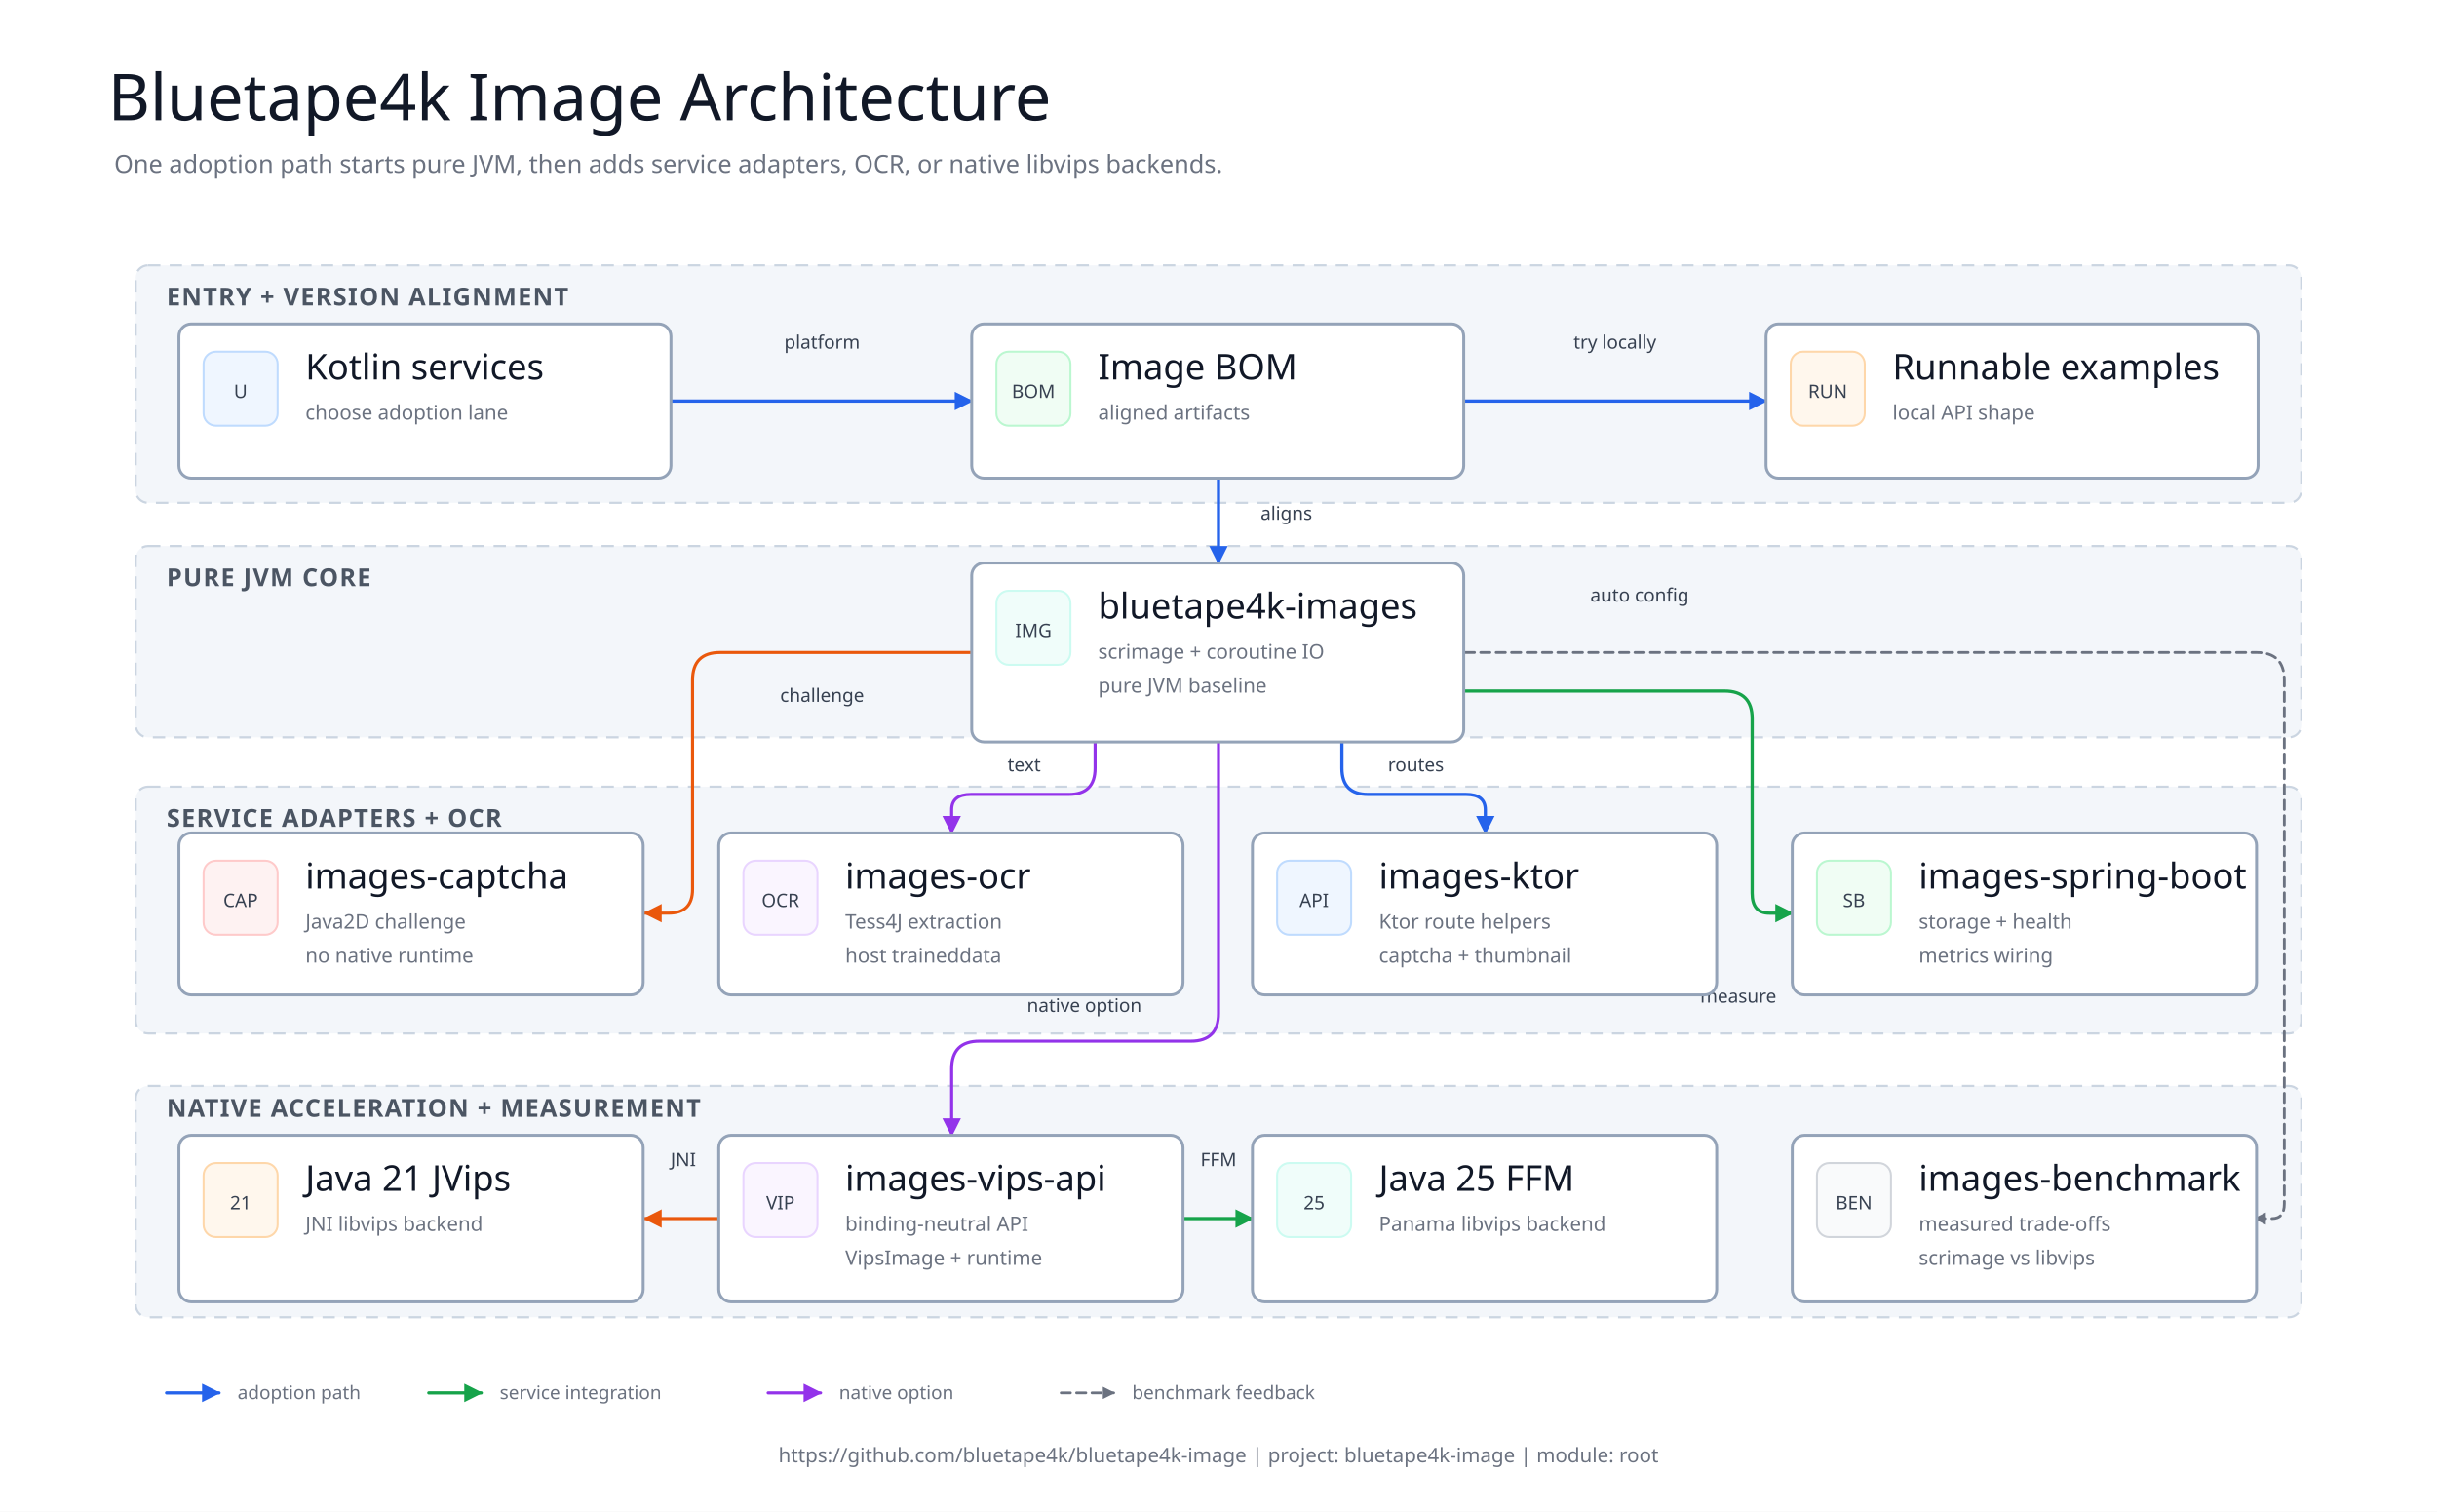
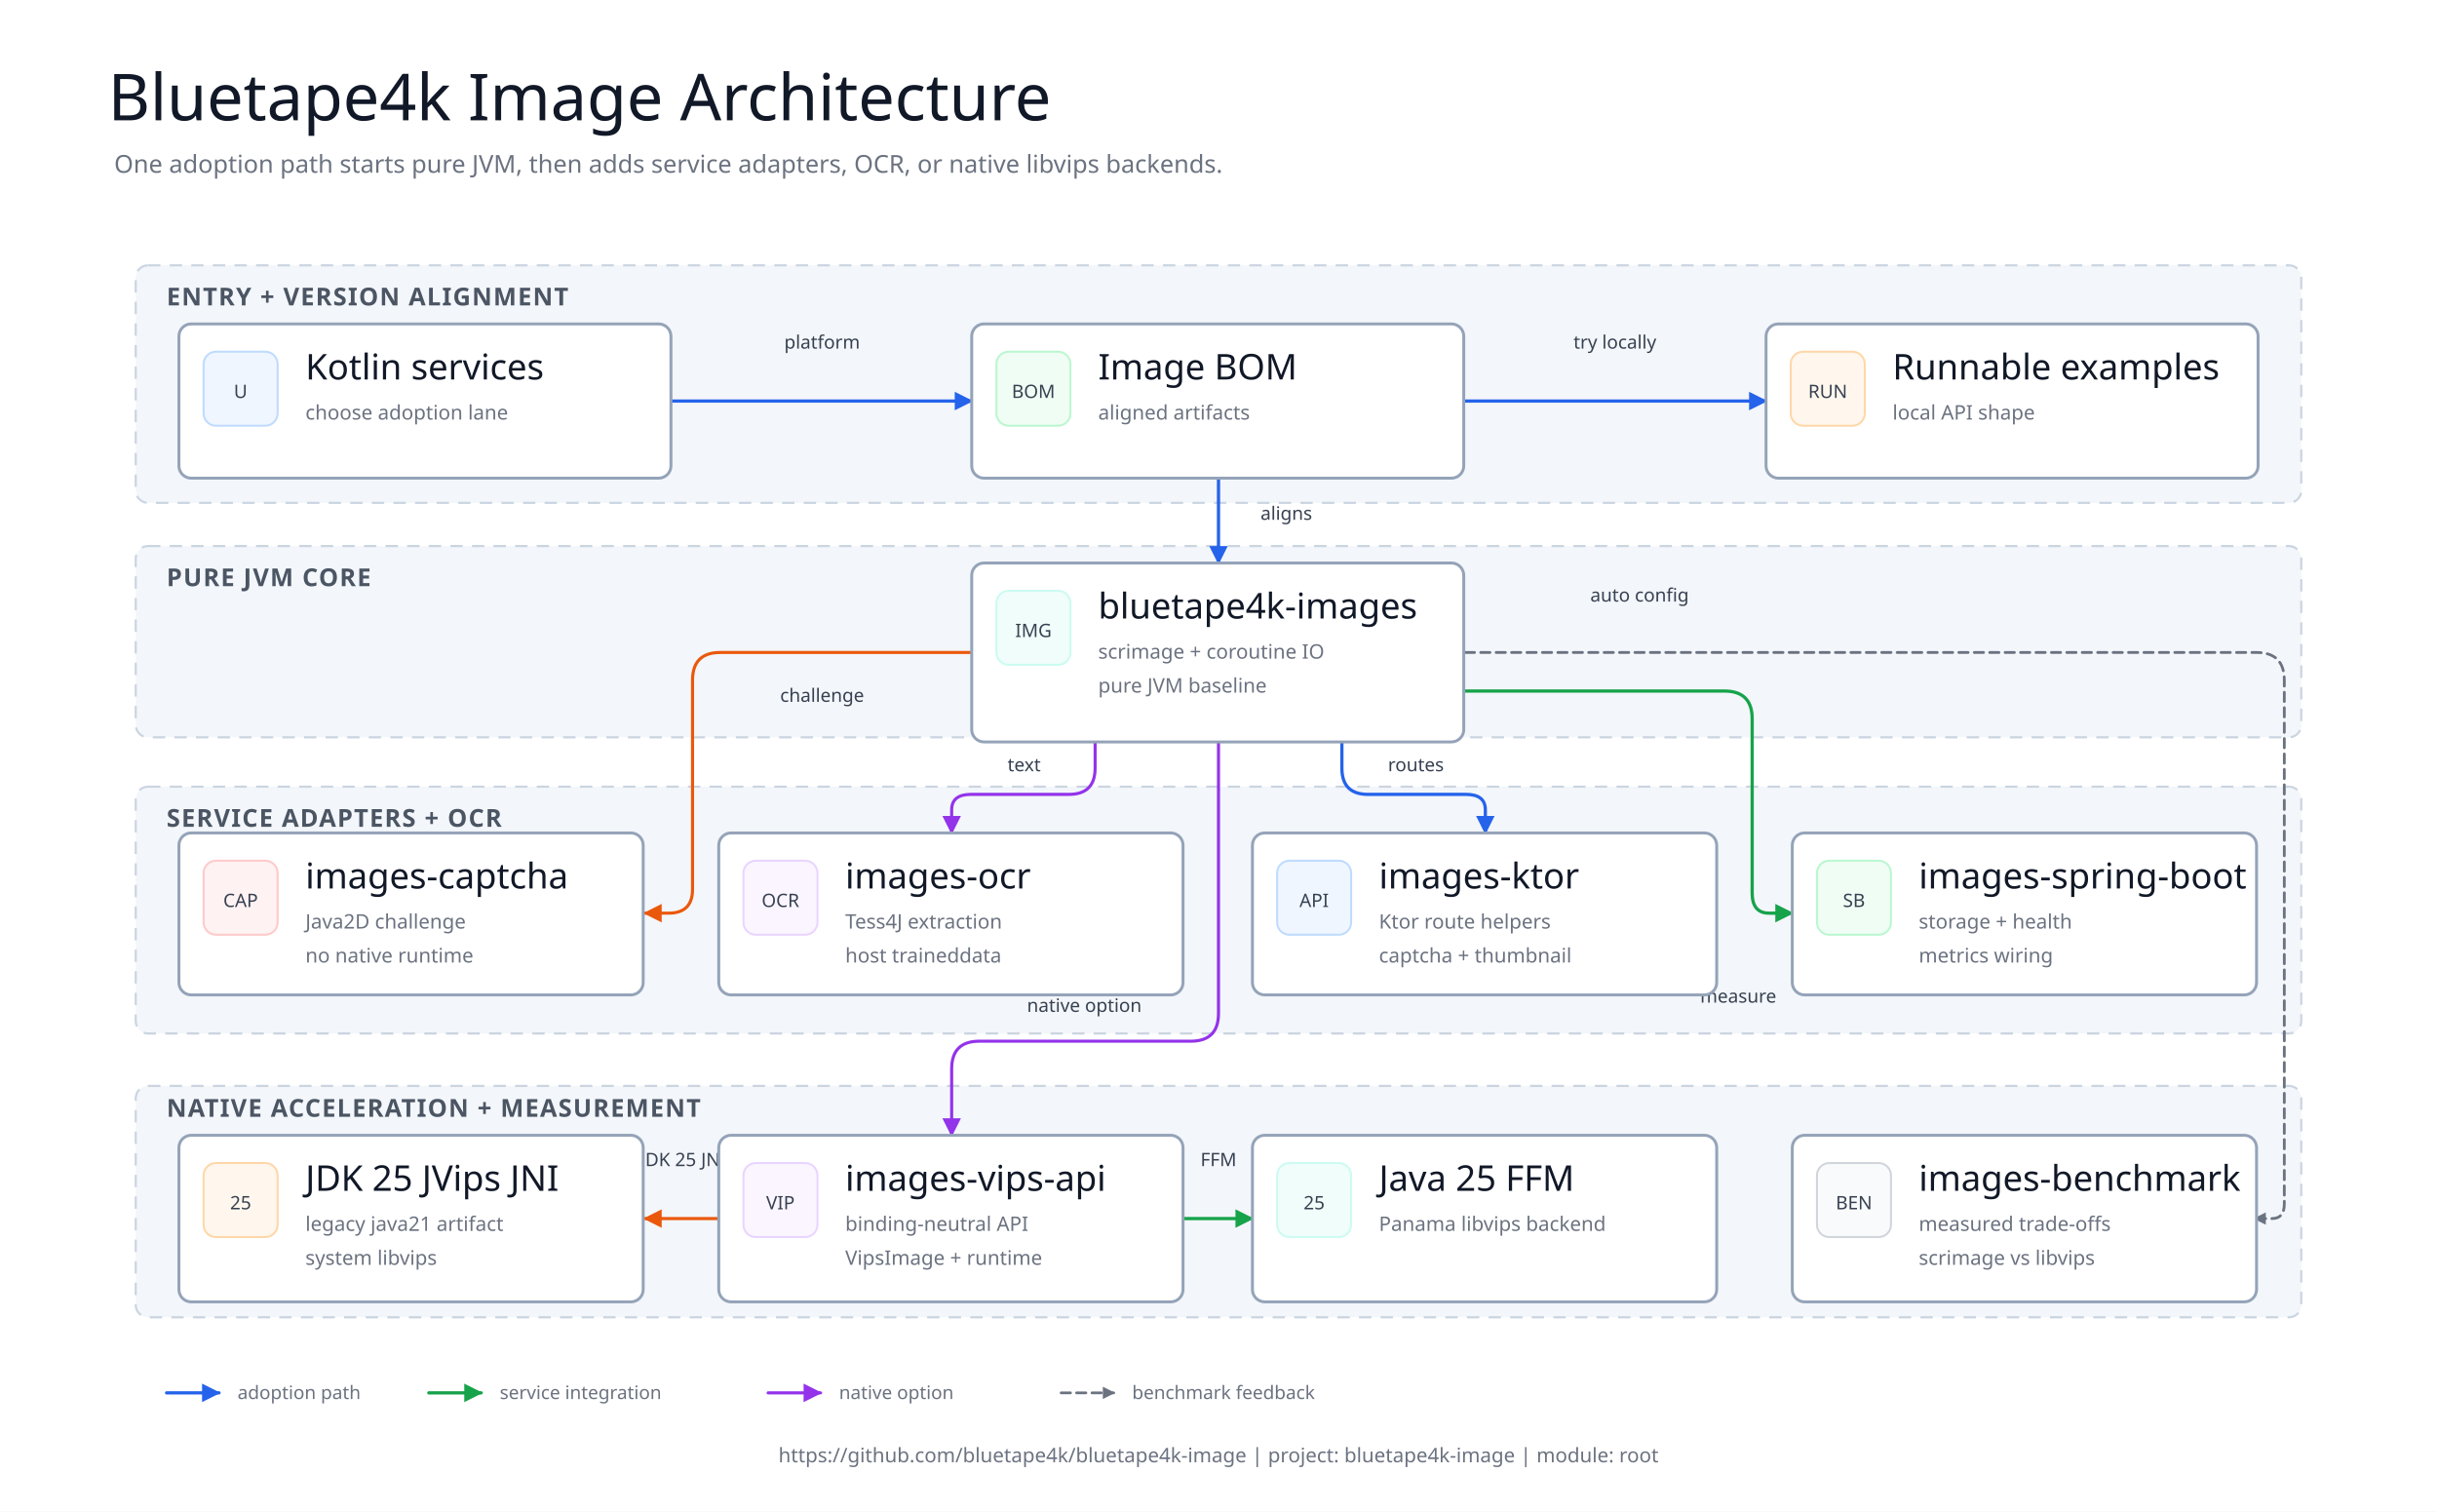
<svg xmlns="http://www.w3.org/2000/svg" width="1580" height="980" viewBox="0 0 1580 980" role="img" aria-label="Bluetape4k Image Architecture">
  <defs>
    <marker markerUnits="userSpaceOnUse" id="arrow-blue" markerWidth="14" markerHeight="14" viewBox="0 0 14 14" refX="12" refY="7" orient="auto" data-role="primary" data-tip-direction="positive-x">
      <path data-arrowhead="true" data-role="primary" data-size="14x14" data-solid-head="true" d="M 1 1 L 13 7 L 1 13 Z" fill="#2563eb" stroke="#2563eb" stroke-width="0" stroke-dasharray="none" />
    </marker>
    <marker markerUnits="userSpaceOnUse" id="arrow-green" markerWidth="14" markerHeight="14" viewBox="0 0 14 14" refX="12" refY="7" orient="auto" data-role="primary" data-tip-direction="positive-x">
      <path data-arrowhead="true" data-role="primary" data-size="14x14" data-solid-head="true" d="M 1 1 L 13 7 L 1 13 Z" fill="#16a34a" stroke="#16a34a" stroke-width="0" stroke-dasharray="none" />
    </marker>
    <marker markerUnits="userSpaceOnUse" id="arrow-orange" markerWidth="14" markerHeight="14" viewBox="0 0 14 14" refX="12" refY="7" orient="auto" data-role="primary" data-tip-direction="positive-x">
      <path data-arrowhead="true" data-role="primary" data-size="14x14" data-solid-head="true" d="M 1 1 L 13 7 L 1 13 Z" fill="#ea580c" stroke="#ea580c" stroke-width="0" stroke-dasharray="none" />
    </marker>
    <marker markerUnits="userSpaceOnUse" id="arrow-purple" markerWidth="14" markerHeight="14" viewBox="0 0 14 14" refX="12" refY="7" orient="auto" data-role="primary" data-tip-direction="positive-x">
      <path data-arrowhead="true" data-role="primary" data-size="14x14" data-solid-head="true" d="M 1 1 L 13 7 L 1 13 Z" fill="#9333ea" stroke="#9333ea" stroke-width="0" stroke-dasharray="none" />
    </marker>
    <marker markerUnits="userSpaceOnUse" id="arrow-gray" markerWidth="10" markerHeight="10" viewBox="0 0 10 10" refX="8" refY="5" orient="auto" data-role="secondary" data-tip-direction="positive-x">
      <path data-arrowhead="true" data-role="secondary" data-size="10x10" data-solid-head="true" d="M 1 1 L 9 5 L 1 9 Z" fill="#6b7280" stroke="#6b7280" stroke-width="0" stroke-dasharray="none" />
    </marker>
    <style>
    .bg{fill:#ffffff}.title{font-family:"Architects Daughter";font-size:42px;fill:#111827;font-weight:400}.subtitle{font-family:"Comic Mono";font-size:16px;fill:#6b7280;font-weight:400}
    .layer{fill:#f3f6fa;stroke:#cbd5e1;stroke-width:1.4;stroke-dasharray:8 6}.layer-title{font-family:"Comic Mono";font-size:16px;fill:#4b5563;font-weight:700;letter-spacing:0.8px}
    .card{fill:#ffffff;stroke:#94a3b8;stroke-width:1.9}.card-title{font-family:"Architects Daughter";font-size:23px;fill:#111827;font-weight:400}.detail{font-family:"Comic Mono";font-size:13px;fill:#6b7280;font-weight:400}
    .label{font-family:"Comic Mono";font-size:12px;fill:#374151;font-weight:400}.legend{font-family:"Comic Mono";font-size:12px;fill:#6b7280;font-weight:400}.note{font-family:"Comic Mono";font-size:13px;fill:#6b7280;font-weight:400}
    .edge-blue{stroke:#2563eb;stroke-width:2.1;fill:none;marker-end:url(#arrow-blue);stroke-linecap:round;stroke-linejoin:round}.edge-green{stroke:#16a34a;stroke-width:2.1;fill:none;marker-end:url(#arrow-green);stroke-linecap:round;stroke-linejoin:round}
    .edge-orange{stroke:#ea580c;stroke-width:2.0;fill:none;marker-end:url(#arrow-orange);stroke-linecap:round;stroke-linejoin:round}.edge-purple{stroke:#9333ea;stroke-width:2.0;fill:none;marker-end:url(#arrow-purple);stroke-linecap:round;stroke-linejoin:round}.edge-gray{stroke:#6b7280;stroke-width:1.8;fill:none;marker-end:url(#arrow-gray);stroke-linecap:round;stroke-linejoin:round;stroke-dasharray:6 4}
  </style>
  </defs>
  <rect class="bg" width="1580" height="980" />
  <text class="title" x="70" y="78">Bluetape4k Image Architecture</text>
  <text class="subtitle" x="74" y="112">One adoption path starts pure JVM, then adds service adapters, OCR, or native libvips backends.</text>
  <rect class="layer" x="88" y="172" width="1404" height="154" rx="8" />
  <text class="layer-title" x="108" y="198">ENTRY + VERSION ALIGNMENT</text>
  <rect class="layer" x="88" y="354" width="1404" height="124" rx="8" />
  <text class="layer-title" x="108" y="380">PURE JVM CORE</text>
  <rect class="layer" x="88" y="510" width="1404" height="160" rx="8" />
  <text class="layer-title" x="108" y="536">SERVICE ADAPTERS + OCR</text>
  <rect class="layer" x="88" y="704" width="1404" height="150" rx="8" />
  <text class="layer-title" x="108" y="724">NATIVE ACCELERATION + MEASUREMENT</text>
  <g id="edges">
    <path data-connector="true" marker-end="url(#arrow-blue)" class="edge-blue" d="M 435 260 L 630 260" />
    <text class="label" x="533.0" y="226.0" text-anchor="middle">platform</text>
    <path data-connector="true" marker-end="url(#arrow-blue)" class="edge-blue" d="M 950 260 L 1145 260" />
    <text class="label" x="1047.0" y="226.0" text-anchor="middle">try locally</text>
    <path data-connector="true" marker-end="url(#arrow-blue)" class="edge-blue" d="M 790 310 L 790 365" />
    <text class="label" x="834.0" y="337.0" text-anchor="middle">aligns</text>
    <path data-connector="true" marker-end="url(#arrow-orange)" class="edge-orange" d="M 630 423 L 467 423 Q 449 423 449 441 L 449 576.5 Q 449 592 433.5 592 L 418 592" />
    <text class="label" x="533.0" y="455.0" text-anchor="middle">challenge</text>
    <path data-connector="true" marker-end="url(#arrow-purple)" class="edge-purple" d="M 710 481 L 710 498 Q 710 515 693 515 L 629.5 515 Q 617 515 617 525 L 617 540" />
    <text class="label" x="664.0" y="500.0" text-anchor="middle">text</text>
    <path data-connector="true" marker-end="url(#arrow-blue)" class="edge-blue" d="M 870 481 L 870 498 Q 870 515 887 515 L 950.5 515 Q 963 515 963 525 L 963 540" />
    <text class="label" x="918.0" y="500.0" text-anchor="middle">routes</text>
    <path data-connector="true" marker-end="url(#arrow-green)" class="edge-green" d="M 950 448 L 1118 448 Q 1136 448 1136 466 L 1136 579 Q 1136 592 1147 592 L 1162 592" />
    <text class="label" x="1063.0" y="390.0" text-anchor="middle">auto config</text>
    <path data-connector="true" marker-end="url(#arrow-purple)" class="edge-purple" d="M 790 481 L 790 657 Q 790 675 772 675 L 635 675 Q 617 675 617 693 L 617 736" />
    <text class="label" x="703.0" y="656.0" text-anchor="middle">native option</text>
    <path data-connector="true" marker-end="url(#arrow-orange)" class="edge-orange" d="M 466 790 L 418 790" />
-     <text class="label" x="443.0" y="756.0" text-anchor="middle">JNI</text>
+     <text class="label" x="443.0" y="756.0" text-anchor="middle">JDK 25 JNI</text>
    <path data-connector="true" marker-end="url(#arrow-green)" class="edge-green" d="M 768 790 L 812 790" />
    <text class="label" x="790.0" y="756.0" text-anchor="middle">FFM</text>
    <path data-connector="true" marker-end="url(#arrow-gray)" class="edge-gray" d="M 950 423 L 1463 423 Q 1481 423 1481 441 L 1481 780.5 Q 1481 790 1473 790 L 1462 790" />
    <text class="label" x="1127.0" y="650.0" text-anchor="middle">measure</text>
  </g>
  <g id="cards">
    <g id="apps">
      <rect class="card" x="116" y="210" width="319" height="100" rx="8" />
      <rect x="132" y="228" width="48" height="48" rx="8" fill="#eff6ff" stroke="#bfdbfe" stroke-width="1.3" />
      <text class="label" x="156" y="258" text-anchor="middle">U</text>
      <text class="card-title" x="198" y="246">Kotlin services</text>
      <text class="detail" x="198" y="272">choose adoption lane</text>
    </g>
    <g id="bom">
      <rect class="card" x="630" y="210" width="319" height="100" rx="8" />
      <rect x="646" y="228" width="48" height="48" rx="8" fill="#f0fdf4" stroke="#bbf7d0" stroke-width="1.3" />
      <text class="label" x="670" y="258" text-anchor="middle">BOM</text>
      <text class="card-title" x="712" y="246">Image BOM</text>
      <text class="detail" x="712" y="272">aligned artifacts</text>
    </g>
    <g id="examples">
      <rect class="card" x="1145" y="210" width="319" height="100" rx="8" />
      <rect x="1161" y="228" width="48" height="48" rx="8" fill="#fff7ed" stroke="#fed7aa" stroke-width="1.3" />
      <text class="label" x="1185" y="258" text-anchor="middle">RUN</text>
      <text class="card-title" x="1227" y="246">Runnable examples</text>
      <text class="detail" x="1227" y="272">local API shape</text>
    </g>
    <g id="images">
      <rect class="card" x="630" y="365" width="319" height="116" rx="8" />
      <rect x="646" y="383" width="48" height="48" rx="8" fill="#f0fdfa" stroke="#ccfbf1" stroke-width="1.3" />
      <text class="label" x="670" y="413" text-anchor="middle">IMG</text>
      <text class="card-title" x="712" y="401">bluetape4k-images</text>
      <text class="detail" x="712" y="427">scrimage + coroutine IO</text>
      <text class="detail" x="712" y="449">pure JVM baseline</text>
    </g>
    <g id="captcha">
      <rect class="card" x="116" y="540" width="301" height="105" rx="8" />
      <rect x="132" y="558" width="48" height="48" rx="8" fill="#fef2f2" stroke="#fecaca" stroke-width="1.3" />
      <text class="label" x="156" y="588" text-anchor="middle">CAP</text>
      <text class="card-title" x="198" y="576">images-captcha</text>
      <text class="detail" x="198" y="602">Java2D challenge</text>
      <text class="detail" x="198" y="624">no native runtime</text>
    </g>
    <g id="ocr">
      <rect class="card" x="466" y="540" width="301" height="105" rx="8" />
      <rect x="482" y="558" width="48" height="48" rx="8" fill="#faf5ff" stroke="#e9d5ff" stroke-width="1.3" />
      <text class="label" x="506" y="588" text-anchor="middle">OCR</text>
      <text class="card-title" x="548" y="576">images-ocr</text>
      <text class="detail" x="548" y="602">Tess4J extraction</text>
      <text class="detail" x="548" y="624">host traineddata</text>
    </g>
    <g id="ktor">
      <rect class="card" x="812" y="540" width="301" height="105" rx="8" />
      <rect x="828" y="558" width="48" height="48" rx="8" fill="#eff6ff" stroke="#bfdbfe" stroke-width="1.3" />
      <text class="label" x="852" y="588" text-anchor="middle">API</text>
      <text class="card-title" x="894" y="576">images-ktor</text>
      <text class="detail" x="894" y="602">Ktor route helpers</text>
      <text class="detail" x="894" y="624">captcha + thumbnail</text>
    </g>
    <g id="spring">
      <rect class="card" x="1162" y="540" width="301" height="105" rx="8" />
      <rect x="1178" y="558" width="48" height="48" rx="8" fill="#f0fdf4" stroke="#bbf7d0" stroke-width="1.3" />
      <text class="label" x="1202" y="588" text-anchor="middle">SB</text>
      <text class="card-title" x="1244" y="576">images-spring-boot</text>
      <text class="detail" x="1244" y="602">storage + health</text>
      <text class="detail" x="1244" y="624">metrics wiring</text>
    </g>
    <g id="java21">
      <rect class="card" x="116" y="736" width="301" height="108" rx="8" />
      <rect x="132" y="754" width="48" height="48" rx="8" fill="#fff7ed" stroke="#fed7aa" stroke-width="1.3" />
-       <text class="label" x="156" y="784" text-anchor="middle">21</text>
-       <text class="card-title" x="198" y="772">Java 21 JVips</text>
-       <text class="detail" x="198" y="798">JNI libvips backend</text>
+       <text class="label" x="156" y="784" text-anchor="middle">25</text>
+       <text class="card-title" x="198" y="772">JDK 25 JVips JNI</text>
+       <text class="detail" x="198" y="798">legacy java21 artifact</text>
+       <text class="detail" x="198" y="820">system libvips</text>
    </g>
    <g id="vipsApi">
      <rect class="card" x="466" y="736" width="301" height="108" rx="8" />
      <rect x="482" y="754" width="48" height="48" rx="8" fill="#faf5ff" stroke="#e9d5ff" stroke-width="1.3" />
      <text class="label" x="506" y="784" text-anchor="middle">VIP</text>
      <text class="card-title" x="548" y="772">images-vips-api</text>
      <text class="detail" x="548" y="798">binding-neutral API</text>
      <text class="detail" x="548" y="820">VipsImage + runtime</text>
    </g>
    <g id="java25">
      <rect class="card" x="812" y="736" width="301" height="108" rx="8" />
      <rect x="828" y="754" width="48" height="48" rx="8" fill="#f0fdfa" stroke="#ccfbf1" stroke-width="1.3" />
      <text class="label" x="852" y="784" text-anchor="middle">25</text>
      <text class="card-title" x="894" y="772">Java 25 FFM</text>
      <text class="detail" x="894" y="798">Panama libvips backend</text>
    </g>
    <g id="bench">
      <rect class="card" x="1162" y="736" width="301" height="108" rx="8" />
      <rect x="1178" y="754" width="48" height="48" rx="8" fill="#f9fafb" stroke="#d1d5db" stroke-width="1.3" />
      <text class="label" x="1202" y="784" text-anchor="middle">BEN</text>
      <text class="card-title" x="1244" y="772">images-benchmark</text>
      <text class="detail" x="1244" y="798">measured trade-offs</text>
      <text class="detail" x="1244" y="820">scrimage vs libvips</text>
    </g>
  </g>
  <g id="legend" transform="translate(108 895)">
    <line data-connector="true" marker-end="url(#arrow-blue)" x1="0" y1="8" x2="34" y2="8" class="edge-blue" />
    <text class="legend" x="46" y="12">adoption path</text>
    <line data-connector="true" marker-end="url(#arrow-green)" x1="170" y1="8" x2="204" y2="8" class="edge-green" />
    <text class="legend" x="216" y="12">service integration</text>
    <line data-connector="true" marker-end="url(#arrow-purple)" x1="390" y1="8" x2="424" y2="8" class="edge-purple" />
    <text class="legend" x="436" y="12">native option</text>
    <line data-connector="true" marker-end="url(#arrow-gray)" x1="580" y1="8" x2="614" y2="8" class="edge-gray" />
    <text class="legend" x="626" y="12">benchmark feedback</text>
  </g>
  <text class="note" x="790.0" y="948" text-anchor="middle">https://github.com/bluetape4k/bluetape4k-image | project: bluetape4k-image | module: root</text>
</svg>
